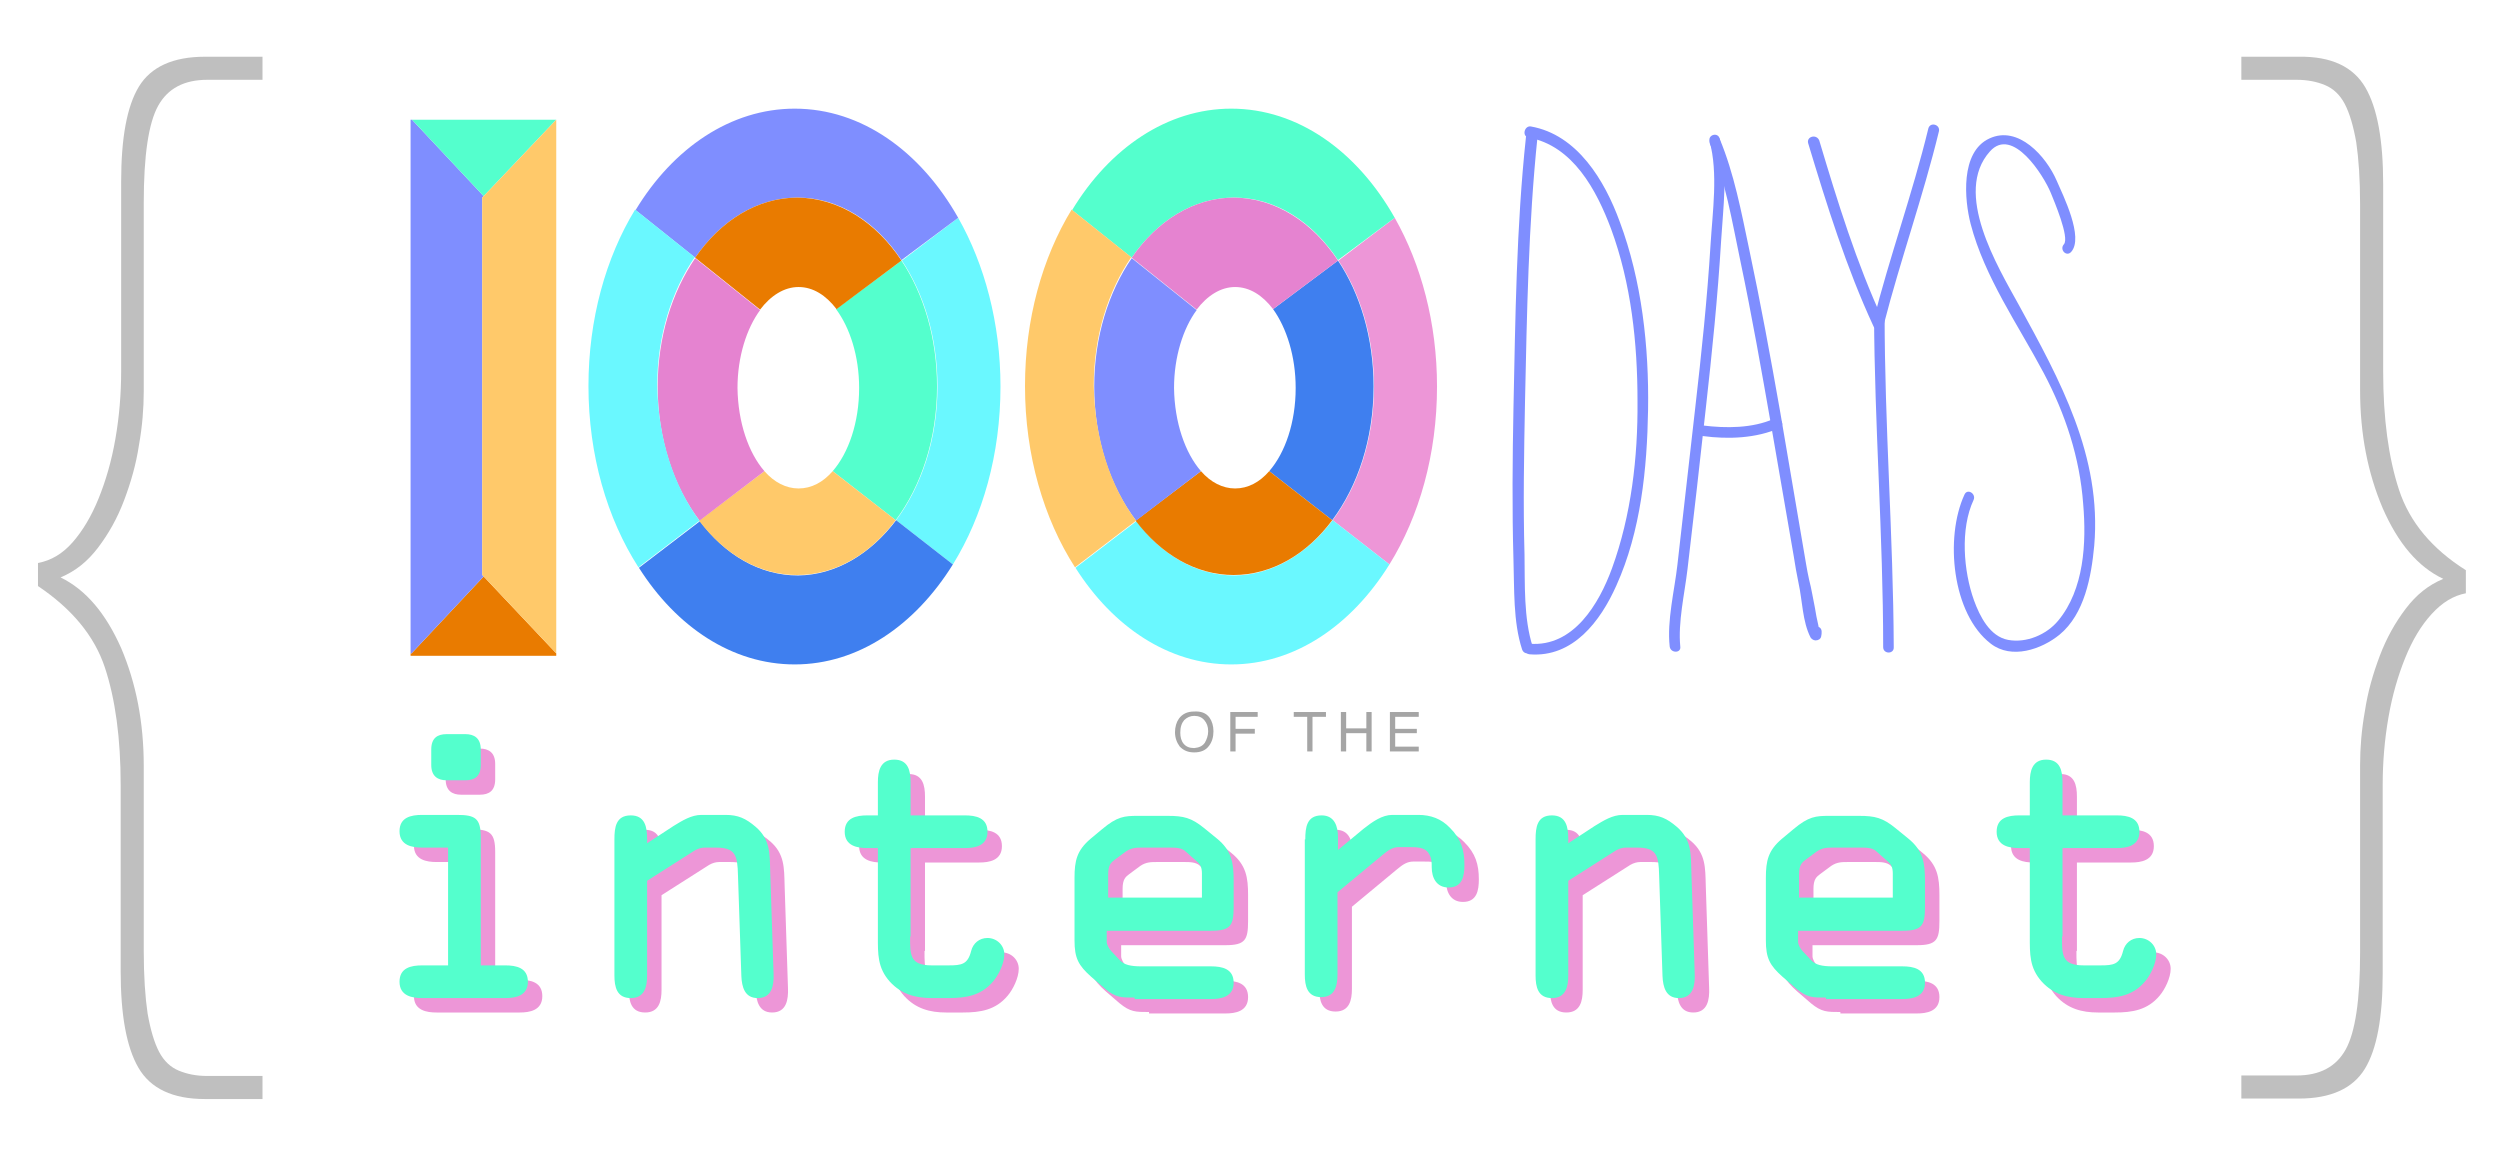
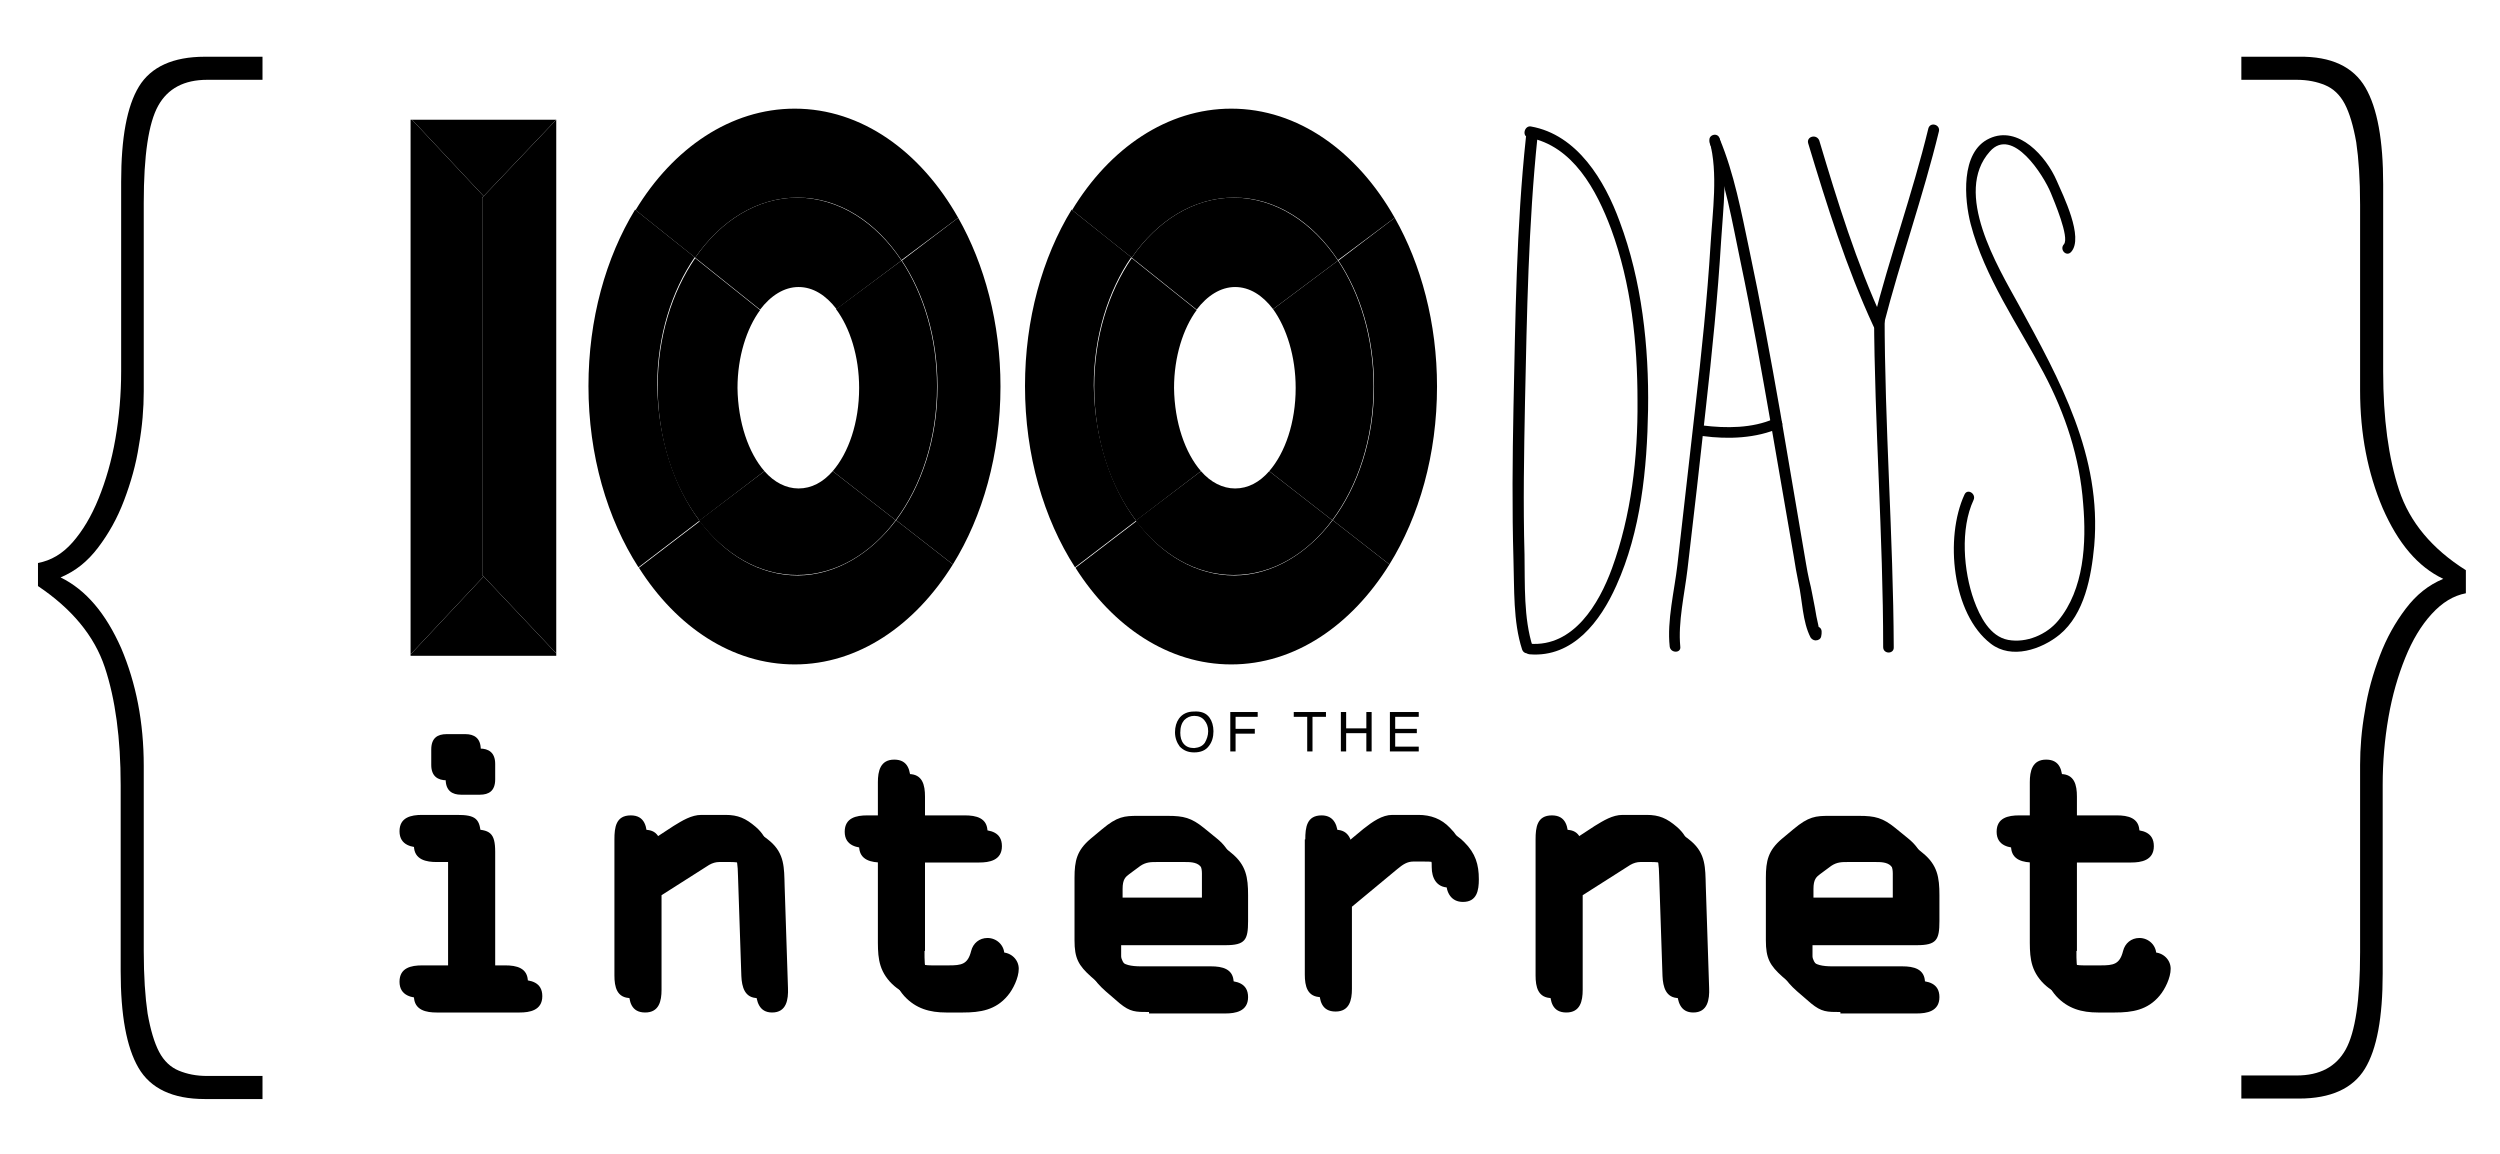
<svg xmlns="http://www.w3.org/2000/svg" version="1.1" id="Layer_1" x="0px" y="0px" width="520px" height="240px" viewBox="0 0 520 240" style="enable-background:new 0 0 520 240;" xml:space="preserve">
  <style type="text/css">
- 
- 	.st0{fill:#7F8EFF;}
- 	.st1{fill:#E583D0;}
- 	.st2{fill:#E97B00;}
- 	.st3{fill:#4F4F4F;}
- 	.st4{fill:#ED96D7;}
- 	.st5{fill:#54FFCD;}
- 	.st6{fill:#BFBFBF;}
- 	.st7{fill:#F789D5;}
- 	.st8{fill:#FCC3EA;}
- 	.st9{fill:none;stroke:#000000;stroke-miterlimit:10;}
- 	.st10{fill:#FFC96A;}
- 	.st11{fill:#FFCFEE;}
- 	.st12{fill:none;stroke:#000000;stroke-width:0.5;stroke-miterlimit:10;}
- 	.st13{fill:none;}
- 	.st14{fill:#6AF8FF;}
- 	.st15{fill:#3F7FEF;}
- 	.st16{fill:#A5A5A5;}
- 	.st17{fill:none;stroke:#000000;stroke-width:0.25;stroke-miterlimit:10;}

</style>
  <g>
    <g>
      <path class="st4" d="M103,203.8h5.1c2.3,0,4.7,0.5,4.7,3.4c0,3-2.7,3.4-4.7,3.4H90.8c-2,0-4.7-0.4-4.7-3.4c0-2.9,2.4-3.4,4.7-3.4    h5.4v-24.5h-5.4c-2,0-4.7-0.4-4.7-3.4c0-2.9,2.4-3.4,4.7-3.4H98c3.9,0,5,0.7,5,4.7V203.8z M92.7,158.9c0-2.4,1.3-3.2,3.2-3.2h3.9    c1.8,0,3.2,0.8,3.2,3.2v3.2c0,2.4-1.3,3.2-3.2,3.2h-3.9c-1.8,0-3.2-0.8-3.2-3.2V158.9z" />
      <path class="st4" d="M137.6,186.2v19.7c0,2.3-0.5,4.7-3.4,4.7s-3.4-2.3-3.4-4.7v-28.3c0-2.5,0.3-5,3.4-5c3,0,3.4,2.5,3.4,4.9v0.8    v0.1l5.5-3.6c1.8-1.1,3.7-2.3,5.8-2.3h5c2.6,0,4.2,0.7,6.3,2.5c3,2.6,2.9,5.5,3,9.2l0.7,21.3c0.1,2.4-0.3,5.1-3.3,5.1    c-2.7,0-3.3-2.3-3.4-4.6l-0.7-20.9c-0.1-4.2-0.5-5.8-4.6-5.8h-2.3c-0.7,0-1.4,0.2-2.1,0.6L137.6,186.2z" />
      <path class="st4" d="M192.3,197.8c0,3.8-0.1,6,4.5,6h3.5c2.7,0,4-0.2,4.7-3c0.4-1.6,1.7-2.7,3.4-2.7c1.9,0,3.5,1.5,3.5,3.4    s-1.2,4.3-2.3,5.6c-2.5,3-5.7,3.5-9.3,3.5h-3.5c-3.4,0-6.3-0.8-8.7-3.4c-2.6-2.9-2.5-5.8-2.5-9.4v-18.4h-2.2c-2,0-4.7-0.4-4.7-3.4    c0-2.9,2.4-3.4,4.7-3.4h2.2v-6.9c0-2.3,0.5-4.7,3.4-4.7c2.9,0,3.4,2.3,3.4,4.7v6.9h11.3c2.3,0,4.7,0.5,4.7,3.4    c0,3-2.7,3.4-4.7,3.4h-11.3V197.8z" />
      <path class="st4" d="M239,210.5c-2.8,0-3.9,0-6.1-1.8l-2.9-2.5c-2.7-2.4-3.5-3.9-3.5-7.6v-13c0-3.6,0.5-5.7,3.3-8.1l2.4-2    c3.2-2.7,4.7-2.8,7.5-2.8h6.2c3.3,0,4.9,0.4,7.5,2.5l2.7,2.2c3.1,2.5,3.5,5.1,3.5,8.8v5.4c0,3.9-0.6,5-4.7,5h-21.7v2.3    c0,0.6,0.5,1.5,1,2l1.7,1.8c0.9,1,2.3,1.3,4.5,1.3h14.5c2.3,0,4.7,0.5,4.7,3.4c0,3-2.7,3.4-4.7,3.4H239z M233.4,189.7H253v-4.1    c0-1.3,0.1-2.3-0.8-3.2l-2.6-2.3c-0.8-0.8-2.2-0.8-3.2-0.8h-5.7c-1.3,0-2.3,0-3.5,0.8l-2.3,1.7c-0.8,0.6-1.4,1.1-1.4,3.1V189.7z" />
      <path class="st4" d="M274.5,177.6c0-2.5,0.3-5,3.4-5c2.7,0,3.4,2.3,3.4,4.5v2.7l5.3-4.4c1.9-1.5,3.9-2.9,6-2.9h5.4    c2.6,0,4.8,0.8,6.6,2.7c2.3,2.3,3,4.6,3,7.7c0,2.3-0.4,4.7-3.3,4.7c-2.5,0-3.5-2-3.5-4.2c0-1.1,0-2-0.7-3    c-0.8-1.2-2.5-1.2-4.1-1.2h-2c-1.3,0-2.2,0.6-3.4,1.6l-9.4,7.8v17.1c0,2.3-0.5,4.7-3.4,4.7s-3.4-2.3-3.4-4.7V177.6z" />
      <path class="st4" d="M329.2,186.2v19.7c0,2.3-0.5,4.7-3.4,4.7s-3.4-2.3-3.4-4.7v-28.3c0-2.5,0.3-5,3.4-5c3,0,3.4,2.5,3.4,4.9v0.8    v0.1l5.5-3.6c1.8-1.1,3.7-2.3,5.8-2.3h5c2.6,0,4.2,0.7,6.3,2.5c3,2.6,2.9,5.5,3,9.2l0.7,21.3c0.1,2.4-0.3,5.1-3.3,5.1    c-2.7,0-3.3-2.3-3.4-4.6l-0.7-20.9c-0.1-4.2-0.5-5.8-4.6-5.8h-2.3c-0.7,0-1.4,0.2-2.1,0.6L329.2,186.2z" />
      <path class="st4" d="M382.8,210.5c-2.8,0-3.9,0-6.1-1.8l-2.9-2.5c-2.7-2.4-3.5-3.9-3.5-7.6v-13c0-3.6,0.5-5.7,3.3-8.1l2.4-2    c3.2-2.7,4.7-2.8,7.5-2.8h6.2c3.3,0,4.9,0.4,7.5,2.5l2.7,2.2c3.1,2.5,3.5,5.1,3.5,8.8v5.4c0,3.9-0.6,5-4.7,5h-21.7v2.3    c0,0.6,0.5,1.5,1,2l1.7,1.8c0.9,1,2.3,1.3,4.5,1.3h14.5c2.3,0,4.7,0.5,4.7,3.4c0,3-2.7,3.4-4.7,3.4H382.8z M377.1,189.7h19.6v-4.1    c0-1.3,0.1-2.3-0.8-3.2l-2.6-2.3c-0.8-0.8-2.2-0.8-3.2-0.8h-5.7c-1.3,0-2.3,0-3.5,0.8l-2.3,1.7c-0.8,0.6-1.4,1.1-1.4,3.1V189.7z" />
      <path class="st4" d="M431.9,197.8c0,3.8-0.1,6,4.5,6h3.5c2.7,0,4-0.2,4.7-3c0.4-1.6,1.7-2.7,3.4-2.7c1.9,0,3.5,1.5,3.5,3.4    s-1.2,4.3-2.3,5.6c-2.5,3-5.7,3.5-9.3,3.5h-3.5c-3.4,0-6.3-0.8-8.7-3.4c-2.6-2.9-2.5-5.8-2.5-9.4v-18.4h-2.2c-2,0-4.7-0.4-4.7-3.4    c0-2.9,2.4-3.4,4.7-3.4h2.2v-6.9c0-2.3,0.5-4.7,3.4-4.7c2.9,0,3.4,2.3,3.4,4.7v6.9h11.3c2.3,0,4.7,0.5,4.7,3.4    c0,3-2.7,3.4-4.7,3.4h-11.3V197.8z" />
    </g>
    <g>
      <path class="st5" d="M100,200.8h5.1c2.3,0,4.7,0.5,4.7,3.4c0,3-2.7,3.4-4.7,3.4H87.8c-2,0-4.7-0.4-4.7-3.4c0-2.9,2.4-3.4,4.7-3.4    h5.4v-24.5h-5.4c-2,0-4.7-0.4-4.7-3.4c0-2.9,2.4-3.4,4.7-3.4H95c3.9,0,5,0.7,5,4.7V200.8z M89.7,155.9c0-2.4,1.3-3.2,3.2-3.2h3.9    c1.8,0,3.2,0.8,3.2,3.2v3.2c0,2.4-1.3,3.2-3.2,3.2h-3.9c-1.8,0-3.2-0.8-3.2-3.2V155.9z" />
      <path class="st5" d="M134.6,183.2v19.7c0,2.3-0.5,4.7-3.4,4.7s-3.4-2.3-3.4-4.7v-28.3c0-2.5,0.3-5,3.4-5c3,0,3.4,2.5,3.4,4.9v0.8    v0.1l5.5-3.6c1.8-1.1,3.7-2.3,5.8-2.3h5c2.6,0,4.2,0.7,6.3,2.5c3,2.6,2.9,5.5,3,9.2l0.7,21.3c0.1,2.4-0.3,5.1-3.3,5.1    c-2.7,0-3.3-2.3-3.4-4.6l-0.7-20.9c-0.1-4.2-0.5-5.8-4.6-5.8h-2.3c-0.7,0-1.4,0.2-2.1,0.6L134.6,183.2z" />
      <path class="st5" d="M189.3,194.8c0,3.8-0.1,6,4.5,6h3.5c2.7,0,4-0.2,4.7-3c0.4-1.6,1.7-2.7,3.4-2.7c1.9,0,3.5,1.5,3.5,3.4    s-1.2,4.3-2.3,5.6c-2.5,3-5.7,3.5-9.3,3.5h-3.5c-3.4,0-6.3-0.8-8.7-3.4c-2.6-2.9-2.5-5.8-2.5-9.4v-18.4h-2.2c-2,0-4.7-0.4-4.7-3.4    c0-2.9,2.4-3.4,4.7-3.4h2.2v-6.9c0-2.3,0.5-4.7,3.4-4.7c2.9,0,3.4,2.3,3.4,4.7v6.9h11.3c2.3,0,4.7,0.5,4.7,3.4    c0,3-2.7,3.4-4.7,3.4h-11.3V194.8z" />
      <path class="st5" d="M236,207.5c-2.8,0-3.9,0-6.1-1.8l-2.9-2.5c-2.7-2.4-3.5-3.9-3.5-7.6v-13c0-3.6,0.5-5.7,3.3-8.1l2.4-2    c3.2-2.7,4.7-2.8,7.5-2.8h6.2c3.3,0,4.9,0.4,7.5,2.5l2.7,2.2c3.1,2.5,3.5,5.1,3.5,8.8v5.4c0,3.9-0.6,5-4.7,5h-21.7v2.3    c0,0.6,0.5,1.5,1,2l1.7,1.8c0.9,1,2.3,1.3,4.5,1.3h14.5c2.3,0,4.7,0.5,4.7,3.4c0,3-2.7,3.4-4.7,3.4H236z M230.4,186.7H250v-4.1    c0-1.3,0.1-2.3-0.8-3.2l-2.6-2.3c-0.8-0.8-2.2-0.8-3.2-0.8h-5.7c-1.3,0-2.3,0-3.5,0.8l-2.3,1.7c-0.8,0.6-1.4,1.1-1.4,3.1V186.7z" />
      <path class="st5" d="M271.5,174.6c0-2.5,0.3-5,3.4-5c2.7,0,3.4,2.3,3.4,4.5v2.7l5.3-4.4c1.9-1.5,3.9-2.9,6-2.9h5.4    c2.6,0,4.8,0.8,6.6,2.7c2.3,2.3,3,4.6,3,7.7c0,2.3-0.4,4.7-3.3,4.7c-2.5,0-3.5-2-3.5-4.2c0-1.1,0-2-0.7-3    c-0.8-1.2-2.5-1.2-4.1-1.2h-2c-1.3,0-2.2,0.6-3.4,1.6l-9.4,7.8v17.1c0,2.3-0.5,4.7-3.4,4.7s-3.4-2.3-3.4-4.7V174.6z" />
      <path class="st5" d="M326.2,183.2v19.7c0,2.3-0.5,4.7-3.4,4.7s-3.4-2.3-3.4-4.7v-28.3c0-2.5,0.3-5,3.4-5c3,0,3.4,2.5,3.4,4.9v0.8    v0.1l5.5-3.6c1.8-1.1,3.7-2.3,5.8-2.3h5c2.6,0,4.2,0.7,6.3,2.5c3,2.6,2.9,5.5,3,9.2l0.7,21.3c0.1,2.4-0.3,5.1-3.3,5.1    c-2.7,0-3.3-2.3-3.4-4.6l-0.7-20.9c-0.1-4.2-0.5-5.8-4.6-5.8h-2.3c-0.7,0-1.4,0.2-2.1,0.6L326.2,183.2z" />
      <path class="st5" d="M379.8,207.5c-2.8,0-3.9,0-6.1-1.8l-2.9-2.5c-2.7-2.4-3.5-3.9-3.5-7.6v-13c0-3.6,0.5-5.7,3.3-8.1l2.4-2    c3.2-2.7,4.7-2.8,7.5-2.8h6.2c3.3,0,4.9,0.4,7.5,2.5l2.7,2.2c3.1,2.5,3.5,5.1,3.5,8.8v5.4c0,3.9-0.6,5-4.7,5h-21.7v2.3    c0,0.6,0.5,1.5,1,2l1.7,1.8c0.9,1,2.3,1.3,4.5,1.3h14.5c2.3,0,4.7,0.5,4.7,3.4c0,3-2.7,3.4-4.7,3.4H379.8z M374.1,186.7h19.6v-4.1    c0-1.3,0.1-2.3-0.8-3.2l-2.6-2.3c-0.8-0.8-2.2-0.8-3.2-0.8h-5.7c-1.3,0-2.3,0-3.5,0.8l-2.3,1.7c-0.8,0.6-1.4,1.1-1.4,3.1V186.7z" />
      <path class="st5" d="M428.9,194.8c0,3.8-0.1,6,4.5,6h3.5c2.7,0,4-0.2,4.7-3c0.4-1.6,1.7-2.7,3.4-2.7c1.9,0,3.5,1.5,3.5,3.4    s-1.2,4.3-2.3,5.6c-2.5,3-5.7,3.5-9.3,3.5h-3.5c-3.4,0-6.3-0.8-8.7-3.4c-2.6-2.9-2.5-5.8-2.5-9.4v-18.4h-2.2c-2,0-4.7-0.4-4.7-3.4    c0-2.9,2.4-3.4,4.7-3.4h2.2v-6.9c0-2.3,0.5-4.7,3.4-4.7c2.9,0,3.4,2.3,3.4,4.7v6.9h11.3c2.3,0,4.7,0.5,4.7,3.4    c0,3-2.7,3.4-4.7,3.4h-11.3V194.8z" />
    </g>
    <g>
      <path class="st17" d="M176.8,166" />
    </g>
    <g>
      <g id="XMLID_10_">
        <g>
          <path class="st14" d="M199.3,45.3c5.5,9.7,8.8,21.9,8.8,35.1c0,14.1-3.7,27-9.9,37l-11.8-9.2c5.3-7.1,8.6-16.9,8.6-27.8      c0-10.1-2.8-19.3-7.4-26.2L199.3,45.3z" />
          <path class="st0" d="M199.3,45.3l-11.8,8.8c-5.3-8-13-13-21.6-13c-8.4,0-16,4.8-21.3,12.5l-12.4-9.9      c7.8-12.9,19.8-21.1,33.1-21.1C179.2,22.6,191.5,31.5,199.3,45.3z" />
          <path class="st15" d="M186.4,108.2l11.8,9.2c-7.9,12.7-19.7,20.8-32.9,20.8c-13,0-24.6-7.8-32.4-20.1l12.7-9.7      c5.2,7,12.4,11.3,20.4,11.3C173.9,119.6,181.1,115.2,186.4,108.2z" />
          <path class="st5" d="M187.5,54.2c4.6,6.9,7.4,16.1,7.4,26.2c0,10.9-3.3,20.7-8.6,27.8L173.2,98c3.3-3.8,5.5-10.1,5.5-17.3      c0-6.6-1.9-12.5-4.8-16.4L187.5,54.2z" />
          <path class="st2" d="M187.5,54.2L174,64.3c-2.2-2.9-4.9-4.6-7.9-4.6c-3,0-5.8,1.8-8,4.7l-13.5-10.8c5.3-7.7,12.9-12.5,21.3-12.5      C174.5,41.2,182.2,46.2,187.5,54.2z" />
          <path class="st10" d="M173.2,98l13.1,10.2c-5.2,7-12.5,11.4-20.5,11.4c-7.9,0-15.1-4.3-20.4-11.3L159,98c2,2.3,4.5,3.6,7.1,3.6      C168.8,101.6,171.2,100.3,173.2,98z" />
          <path class="st1" d="M159,98l-13.5,10.3c-5.4-7.1-8.7-17-8.7-27.9c0-10.3,3-19.7,7.8-26.7l13.5,10.8c-2.8,3.8-4.7,9.7-4.7,16.2      C153.5,87.9,155.7,94.2,159,98z" />
          <path class="st14" d="M145.5,108.3l-12.7,9.7c-6.5-10.1-10.4-23.3-10.4-37.7c0-13.9,3.6-26.7,9.7-36.7l12.4,9.9      c-4.8,7-7.8,16.4-7.8,26.7C136.9,91.3,140.2,101.2,145.5,108.3z" />
        </g>
      </g>
      <g>
        <path class="st4" d="M290.1,45.3c5.5,9.7,8.8,21.9,8.8,35.1c0,14.1-3.7,27-9.9,37l-11.8-9.2c5.3-7.1,8.6-16.9,8.6-27.8     c0-10.1-2.8-19.3-7.4-26.2L290.1,45.3z" />
        <path class="st5" d="M290.1,45.3l-11.8,8.8c-5.3-8-13-13-21.6-13c-8.4,0-16,4.8-21.3,12.5L223,43.7c7.8-12.9,19.8-21.1,33.1-21.1     C270,22.6,282.3,31.5,290.1,45.3z" />
        <path class="st14" d="M277.2,108.2l11.8,9.2c-7.9,12.7-19.7,20.8-32.9,20.8c-13,0-24.6-7.8-32.4-20.1l12.7-9.7     c5.2,7,12.4,11.3,20.4,11.3C264.7,119.6,271.9,115.2,277.2,108.2z" />
        <path class="st15" d="M278.3,54.2c4.6,6.9,7.4,16.1,7.4,26.2c0,10.9-3.3,20.7-8.6,27.8L264,98c3.3-3.8,5.5-10.1,5.5-17.3     c0-6.6-1.9-12.5-4.7-16.4L278.3,54.2z" />
        <path class="st1" d="M278.3,54.2l-13.5,10.1c-2.2-2.9-4.9-4.6-7.9-4.6c-3,0-5.8,1.8-8,4.7l-13.5-10.8     c5.3-7.7,12.9-12.5,21.3-12.5C265.3,41.2,273,46.2,278.3,54.2z" />
        <path class="st2" d="M264,98l13.1,10.2c-5.2,7-12.5,11.4-20.5,11.4c-7.9,0-15.1-4.3-20.4-11.3L249.8,98c2,2.3,4.5,3.6,7.1,3.6     C259.6,101.6,262,100.3,264,98z" />
        <path class="st0" d="M249.8,98l-13.5,10.3c-5.4-7.1-8.7-17-8.7-27.9c0-10.3,3-19.7,7.8-26.7l13.5,10.8c-2.8,3.8-4.7,9.7-4.7,16.2     C244.3,87.9,246.5,94.2,249.8,98z" />
        <path class="st10" d="M236.3,108.3l-12.7,9.7c-6.5-10.1-10.4-23.3-10.4-37.7c0-13.9,3.6-26.7,9.7-36.7l12.4,9.9     c-4.8,7-7.8,16.4-7.8,26.7C227.7,91.3,231,101.2,236.3,108.3z" />
      </g>
      <g>
        <g id="XMLID_9_">
          <g>
            <polygon class="st2" points="115.7,135.9 115.7,135.9 115.7,136.4 85.4,136.4 85.4,135.9 85.6,135.9 100.6,119.9      " />
            <polygon class="st0" points="85.7,24.9 100.6,40.8 100.3,41.1 100.3,119.6 100.6,119.9 85.6,135.9 85.4,135.9 85.4,24.9             " />
            <polygon class="st5" points="115.7,24.9 100.6,40.8 85.7,24.9      " />
            <polygon class="st10" points="100.6,40.8 115.7,24.9 115.7,135.9 115.7,135.9 100.6,119.9 100.3,119.6 100.3,41.1      " />
          </g>
        </g>
      </g>
    </g>
    <g>
      <path class="st0" d="M317.4,28.5c-2,18.7-2.2,37.6-2.6,56.4c-0.2,10.5-0.3,21,0,31.5c0.2,6-0.1,12.9,1.8,18.7    c0.5,1.4,2.6,0.8,2.2-0.6c-1.9-5.9-1.6-13-1.7-19.1c-0.3-10.6-0.1-21.1,0.1-31.7c0.4-18.4,0.7-36.9,2.6-55.2    C319.8,27,317.5,27.1,317.4,28.5L317.4,28.5z" />
    </g>
    <g>
      <path class="st0" d="M317.9,28.6c9.3,1.7,14.2,11,17.2,19c4.2,11.4,5.5,23.8,5.5,35.8c0.1,11.7-1.3,23.8-5.3,34.8    c-2.7,7.4-8,16.4-17.1,15.7c-1.4-0.1-1.4,2.1,0,2.2c9,0.7,14.7-6.9,18-14.3c5.1-11.3,6.4-24.3,6.6-36.6    c0.2-13.1-1.3-26.8-5.9-39.1c-3.1-8.5-8.8-18.1-18.5-19.8C317.1,26.1,316.5,28.3,317.9,28.6L317.9,28.6z" />
    </g>
    <g>
      <path class="st0" d="M355.6,29.4c1.8,6.6,0.6,14.7,0.2,21.4c-0.7,11.4-1.9,22.8-3.2,34.1c-1.2,10.9-2.5,21.7-3.7,32.6    c-0.6,5.3-2.2,11.6-1.6,17c0.2,1.4,2.4,1.4,2.2,0c-0.5-5.1,0.9-11,1.5-16.1c1.3-11.1,2.6-22.3,3.8-33.4c1.3-11.6,2.5-23.3,3.2-35    c0.4-6.7,1.5-14.5-0.3-21.1C357.4,27.4,355.2,28,355.6,29.4L355.6,29.4z" />
    </g>
    <g>
      <path class="st0" d="M355.7,30c3.2,7.6,4.6,16.2,6.3,24.3c2.4,11.4,4.4,22.8,6.4,34.2c1.6,9.1,3.1,18.1,4.7,27.2    c0.3,1.9,0.6,3.7,1,5.6c0.8,3.6,0.8,8,2.5,11.3c0.2,0.3,0.6,0.6,1,0.6c0,0,0.1,0,0.1,0c0.5,0,1-0.3,1.1-0.8c0.1-0.4,0.1-0.7,0.1-1    c0-1.5-2.2-1.4-2.2,0c0.1-1.8,2.1,1.2,1.5-1.4c-0.3-1.2-0.5-2.4-0.7-3.6c-0.4-1.9-0.7-3.9-1.2-5.8c-0.5-2.2-0.8-4.4-1.2-6.6    c-1.6-9.4-3.2-18.8-4.8-28.2c-2-11.4-4.1-22.8-6.5-34.1c-1.6-7.6-3.1-15.6-6.1-22.8C357.1,27.5,355.1,28.7,355.7,30L355.7,30z" />
    </g>
    <g>
      <path class="st0" d="M369,87.1c-4.5,2-10,2-14.8,1.4c-1.4-0.2-1.4,2.1,0,2.2c5.2,0.7,11.1,0.5,16-1.7    C371.4,88.4,370.3,86.5,369,87.1L369,87.1z" />
    </g>
    <g>
      <g>
        <path class="st0" d="M376.1,29.8c3.9,12.9,7.9,25.8,13.6,38.1c0.4,0.9,1.8,0.6,2.1-0.3c3.5-13.6,8.2-26.7,11.5-40.3     c0.3-1.4-1.8-2-2.2-0.6c-3.3,13.6-8.1,26.8-11.5,40.3c0.7-0.1,1.4-0.2,2.1-0.3c-5.6-12.1-9.5-24.8-13.3-37.5     C377.8,27.8,375.7,28.4,376.1,29.8L376.1,29.8z" />
      </g>
      <g>
        <path class="st0" d="M389.8,65.4c0.1,23.1,1.9,46.1,1.9,69.2c0,1.5,2.3,1.5,2.2,0c-0.1-23.1-1.9-46.1-1.9-69.2     C392,63.9,389.8,63.9,389.8,65.4L389.8,65.4z" />
      </g>
    </g>
    <g>
      <path class="st0" d="M430.8,52.4c2.7-3-1.7-11.8-3-14.8c-2.2-5.1-8-11.6-14-8.8c-6.1,2.8-5.2,12.8-3.9,17.8    c2.9,11.1,9.9,21,15.2,31c4.5,8.5,7.5,17.6,8.2,27.2c0.7,8.1,0.2,17.8-5.2,24.3c-2.4,2.9-6.6,4.7-10.4,4c-3.8-0.7-5.9-4.9-7.1-8.2    c-2.2-6.1-2.9-14.9-0.1-20.9c0.6-1.3-1.3-2.5-1.9-1.1c-4.1,8.9-2.6,24.8,5.5,31c4.3,3.3,10.5,1.2,14.3-1.9    c5.2-4.3,6.6-12.1,7.2-18.5c1.6-18.6-7.1-34.4-15.7-50.1c-4.4-8-13.7-23.3-6-31.9c4.7-5.3,11.2,5,12.7,8.7    c0.6,1.5,3.9,9.2,2.7,10.6C428.3,51.9,429.8,53.5,430.8,52.4L430.8,52.4z" />
    </g>
    <g>
      <path class="st16" d="M251.6,149.3c0.5,0.7,0.8,1.7,0.8,2.8c0,1.2-0.3,2.2-0.9,3c-0.7,1-1.8,1.4-3.1,1.4c-1.3,0-2.2-0.4-3-1.2    c-0.6-0.8-1-1.8-1-3c0-1.1,0.3-2.1,0.8-2.8c0.7-1,1.8-1.5,3.1-1.5C249.8,147.9,250.9,148.3,251.6,149.3z M250.6,154.5    c0.4-0.7,0.7-1.5,0.7-2.4c0-1-0.3-1.7-0.8-2.3c-0.5-0.6-1.2-0.9-2.1-0.9c-0.8,0-1.5,0.3-2.1,0.9c-0.5,0.6-0.8,1.4-0.8,2.6    c0,0.9,0.2,1.7,0.7,2.3c0.5,0.6,1.2,0.9,2.2,0.9C249.4,155.5,250.1,155.2,250.6,154.5z" />
      <path class="st16" d="M255.9,148.1h5.7v1H257v2.5h4v1h-4v3.7h-1.1V148.1z" />
      <path class="st16" d="M275.8,148.1v1H273v7.2h-1.1v-7.2h-2.8v-1H275.8z" />
      <path class="st16" d="M278.9,148.1h1.1v3.4h4.2v-3.4h1.1v8.2h-1.1v-3.8H280v3.8h-1.1V148.1z" />
      <path class="st16" d="M289.2,148.1h5.9v1h-4.9v2.5h4.5v0.9h-4.5v2.8h4.9v1h-6V148.1z" />
    </g>
    <g>
      <path class="st6" d="M28.8,222.1c-2.5-4.3-3.7-11-3.7-20.1v-38.7c0-9.7-1.1-17.9-3.3-24.5c-2.2-6.6-6.9-12.2-13.9-16.9v-4.8    c2.7-0.5,5.1-1.9,7.2-4.3c2.1-2.4,3.9-5.4,5.4-9.1c1.5-3.7,2.7-7.8,3.5-12.4c0.8-4.6,1.2-9.3,1.2-14.1V37.8    c0-9.1,1.2-15.7,3.7-19.8c2.5-4.1,7.1-6.2,13.7-6.2h12v4.8H43.1c-4.8,0-8.2,1.8-10.2,5.4c-2,3.6-3,10.3-3,20.2v39.2    c0,3.5-0.3,7.3-1,11.2c-0.6,4-1.7,7.8-3.1,11.5c-1.4,3.7-3.2,6.9-5.4,9.8c-2.2,2.9-4.7,4.9-7.8,6.2c5.3,2.6,9.4,7.5,12.6,14.7    c3.1,7.3,4.7,15.4,4.7,24.5v38.5c0,5.3,0.3,9.6,0.8,13c0.6,3.4,1.4,6.1,2.4,8c1,1.9,2.4,3.2,4.1,3.9c1.7,0.7,3.6,1.1,5.9,1.1h11.5    v4.8h-12C35.9,228.6,31.3,226.4,28.8,222.1z" />
    </g>
    <g>
      <path class="st6" d="M492,18.2c2.5,4.3,3.7,11,3.7,20.1v39c0,9.7,1.1,17.9,3.3,24.6c2.2,6.7,6.9,12.3,13.9,16.7v4.8    c-2.6,0.5-4.9,1.9-7.1,4.3c-2.2,2.4-4,5.4-5.5,9.1c-1.5,3.7-2.7,7.8-3.5,12.4c-0.8,4.6-1.2,9.3-1.2,14.1v39.2    c0,9.1-1.2,15.7-3.7,19.8c-2.5,4.1-7.1,6.2-13.7,6.2h-12v-4.8h11.5c4.8,0,8.2-1.8,10.2-5.4c2-3.6,3-10.3,3-20.2v-39    c0-3.5,0.3-7.3,1-11.2c0.6-4,1.7-7.8,3.1-11.5c1.4-3.7,3.2-6.9,5.4-9.8c2.2-2.9,4.7-4.9,7.8-6.2c-5.3-2.5-9.4-7.4-12.6-14.7    c-3.1-7.3-4.7-15.4-4.7-24.5V42.6c0-5.3-0.3-9.6-0.8-13c-0.6-3.4-1.4-6.1-2.4-8c-1-1.9-2.4-3.2-4.1-3.9s-3.6-1.1-5.9-1.1h-11.5    v-4.8h12C484.9,11.7,489.5,13.9,492,18.2z" />
    </g>
  </g>
</svg>
